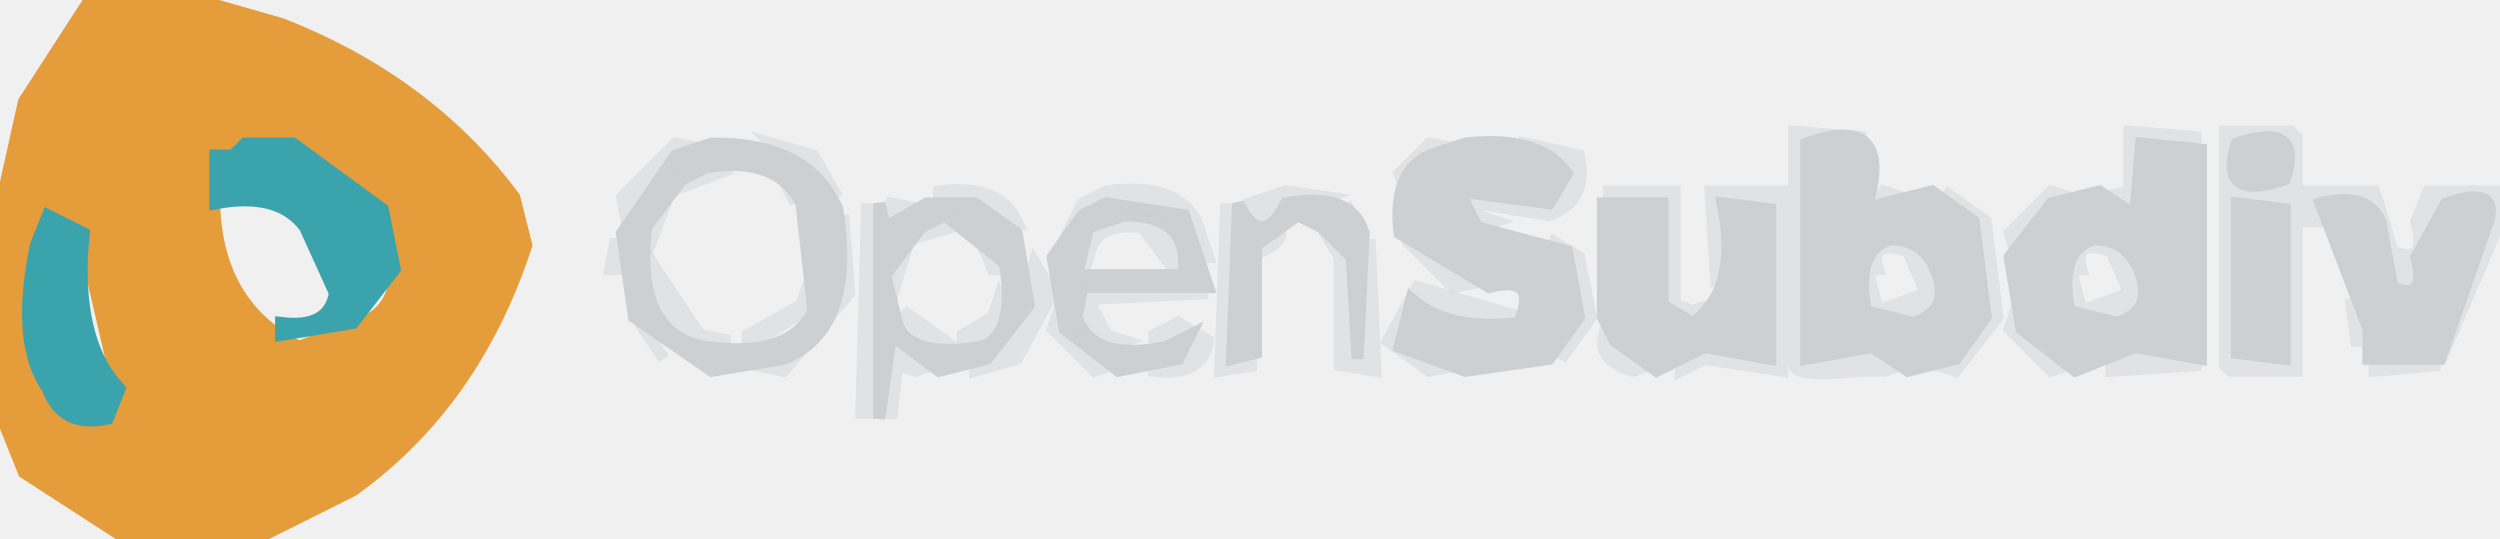
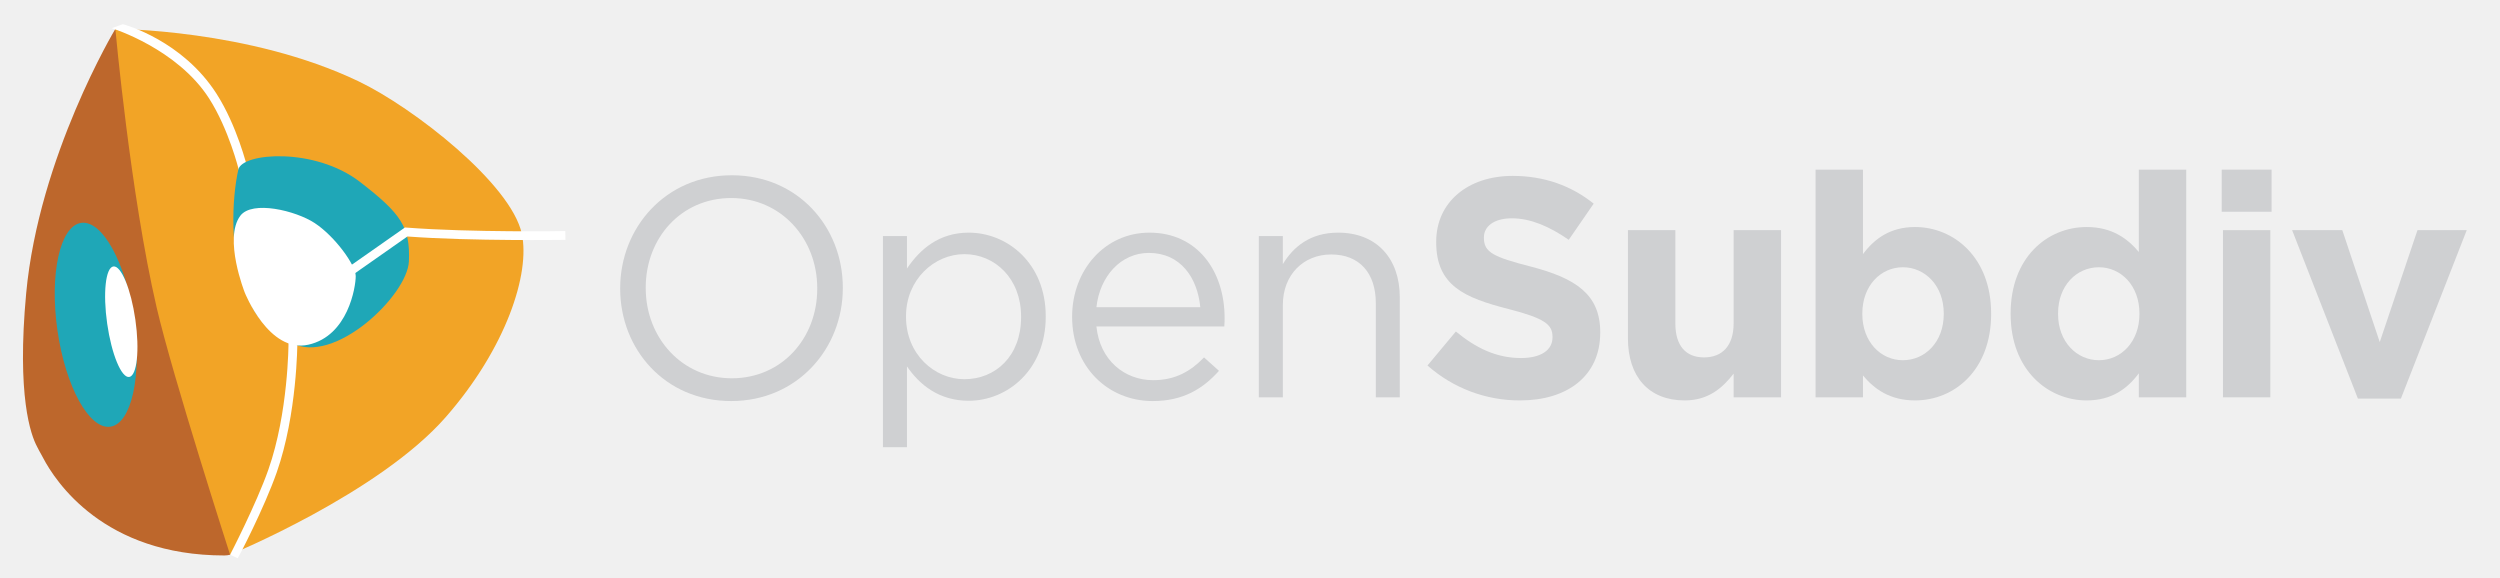
- <svg xmlns="http://www.w3.org/2000/svg" width="209" height="45" version="1.1">
-   <path fill="rgb(0,0,0)" stroke="rgb(0,0,0)" stroke-width="1" opacity="0" d="M 0 0 L 7 0.5 Q 1.1 6.1 0.5 17 L 0 0 Z " />
-   <path fill="rgb(0,0,0)" stroke="rgb(0,0,0)" stroke-width="1" opacity="0" d="M 17.5 0 L 208.5 0 L 209 0.5 L 209 16 L 203.5 16 L 203 17.5 L 202 21 Q 199 22.3 200 18.5 L 199 16 L 193 16 L 193 18.5 L 198 31 L 203.5 31 L 204 29.5 L 208.5 19 L 209 45 L 22 44.5 Q 32.5 41 38 32.5 Q 42.9 27.4 44 18.5 L 34.5 8 L 23.5 2 L 17.5 1 L 17.5 0 Z M 150 11 L 150 31 L 157 30 Q 158 33 164 31 L 167 27 L 166 19 Q 165 14 158 16 L 156 17 L 156 11 L 150 11 Z M 178 11 L 178 16 L 172 16 Q 166 18 168 28 L 172 31 L 184 31 L 184 12 L 184 11 L 178 11 Z M 186 11 L 186 31 L 187 31 L 192 31 L 192 12 L 192 11 L 186 11 Z M 57 12 L 52 17 L 51 21 L 53 28 Q 56 33 66 31 L 71 25 L 71 19 L 68 13 Q 65 11 57 12 Z M 120 12 Q 116 13 117 21 Q 120 25 127 25 L 127 26 Q 121 27 119 24 L 116 29 L 120 31 Q 127 33 131 30 L 133 27 L 132 22 L 124 18 L 124 17 L 130 18 Q 133 17 132 13 Q 128 11 120 12 Z M 79 16 L 77 17 L 75 17 L 72 18 L 72 35 Q 77 37 75 31 L 77 31 Q 83 32 85 30 L 88 25 L 88 28 Q 90 33 99 31 Q 103 29 100 27 L 96 29 L 91 27 L 92 25 L 101 25 L 100 19 L 97 16 L 91 17 L 88 23 L 85 19 Q 84 15 79 16 Z M 108 16 L 102 17 L 102 31 L 105 31 L 105 22 L 108 19 Q 111 18 112 22 L 112 31 L 115 31 L 115 21 L 114 19 Q 113 15 108 16 Z M 134 16 L 134 29 L 137 31 Q 141 32 143 30 L 149 31 L 149 16 L 143 16 L 143 25 L 142 26 L 140 26 L 140 16 L 134 16 Z " />
-   <path fill="rgb(0,0,0)" stroke="rgb(0,0,0)" stroke-width="1" opacity="0" d="M 60.5 14 Q 65.3 14.3 67 17.5 L 68 23.5 L 65.5 27 L 61.5 29 L 55 24.5 L 54 20.5 L 56 16 L 60.5 14 Z " />
-   <path fill="rgb(0,0,0)" stroke="rgb(0,0,0)" stroke-width="1" opacity="0" d="M 19.5 17 L 22.5 17 L 27 20.5 L 28 24.5 Q 27.3 27.8 22.5 27 L 20 24.5 L 18 18.5 L 19.5 17 Z " />
-   <path fill="rgb(0,0,0)" stroke="rgb(0,0,0)" stroke-width="1" opacity="0" d="M 78.5 19 Q 82.5 18.5 83 21.5 L 84 24.5 L 81.5 28 L 79.5 29 L 75 25.5 L 76 20 L 78.5 19 Z " />
-   <path fill="rgb(0,0,0)" stroke="rgb(0,0,0)" stroke-width="1" opacity="0" d="M 93.5 19 Q 97.5 18.5 98 21.5 L 97.5 23 L 91 23 L 93.5 19 Z " />
-   <path fill="rgb(0,0,0)" stroke="rgb(0,0,0)" stroke-width="1" opacity="0" d="M 157 21 L 161 22.5 L 159.5 26 Q 156.2 27.1 157 24.5 L 157 22.5 L 157 21 Z " />
-   <path fill="rgb(0,0,0)" stroke="rgb(0,0,0)" stroke-width="1" opacity="0" d="M 174 21 L 178 22.5 L 176.5 26 Q 173.2 27.1 174 24.5 L 174 22.5 L 174 21 Z " />
-   <path fill="rgb(0,0,0)" stroke="rgb(0,0,0)" stroke-width="1" opacity="0" d="M 7.5 23 L 8 25.5 L 7 25.5 L 7.5 23 Z " />
-   <path fill="rgb(0,0,0)" stroke="rgb(0,0,0)" stroke-width="1" opacity="0" d="M 0.5 35 L 4.5 42 L 10 44.5 L 0 45 L 0.5 35 Z " />
-   <path fill="rgb(227,147,39)" stroke="rgb(227,147,39)" stroke-width="1" opacity="0.906" d="M 7.5 0 L 16.5 0 L 23.5 2 Q 35.8 6.8 43 16.5 L 44 20.5 Q 39.7 33.7 29.5 41 L 21.5 45 L 10.5 45 L 2 39.5 L 0 34.5 L 0 17.5 L 2 8.5 L 7.5 0 Z M 20 12 L 18 14 Q 17 25 25 29 L 30 27 Q 34 26 33 19 L 25 12 L 20 12 Z M 4 18 L 3 21 Q 1 29 4 33 Q 5 36 9 35 L 10 33 L 7 20 L 4 18 Z " />
-   <path fill="rgb(201,207,209)" stroke="rgb(201,207,209)" stroke-width="1" opacity="0.412" d="M 150 11 L 156 11.5 L 151 12 L 151 29.5 Q 151 30.5 155.5 30 L 157.5 30 L 159 30.5 L 157.5 31 L 155.5 31 Q 150.1 31.6 150 30.5 L 150 11 Z " />
-   <path fill="rgb(201,207,209)" stroke="rgb(201,207,209)" stroke-width="1" opacity="0.412" d="M 178 11 L 184 11.5 L 179 12 L 178.5 18 L 176 16.5 L 178 16 L 178 11 Z " />
-   <path fill="rgb(201,207,209)" stroke="rgb(201,207,209)" stroke-width="1" opacity="0.412" d="M 186 11 L 191.5 11 L 192 11.5 L 192 31 L 186.5 31 L 186 30.5 L 186 11 Z M 187 12 Q 185 17 191 15 Q 193 10 187 12 Z M 187 17 L 187 30 L 191 30 L 191 18 L 187 17 Z " />
-   <path fill="rgb(201,207,209)" stroke="rgb(201,207,209)" stroke-width="1" opacity="0.412" d="M 56.5 12 L 59 12.5 L 53 16.5 L 52.5 19 L 52 16.5 L 56.5 12 Z " />
-   <path fill="rgb(201,207,209)" stroke="rgb(201,207,209)" stroke-width="1" opacity="0.412" d="M 64.5 12 L 68 13 L 70 16.5 L 65.5 13 L 64.5 12 Z " />
-   <path fill="rgb(201,207,209)" stroke="rgb(201,207,209)" stroke-width="1" opacity="0.412" d="M 119.5 12 L 122 12.5 L 118 14.5 L 117.5 16 L 117 14.5 L 119.5 12 Z " />
-   <path fill="rgb(201,207,209)" stroke="rgb(201,207,209)" stroke-width="1" opacity="0.412" d="M 127.5 12 L 132 13 Q 132.8 16.8 129.5 18 L 123.5 17 L 123.5 18 L 125 18.5 L 123.5 19 L 122 16 L 129.5 17 L 131 14.5 L 127.5 13 L 127.5 12 Z " />
-   <path fill="rgb(201,207,209)" stroke="rgb(201,207,209)" stroke-width="1" opacity="0.412" d="M 58.5 14 L 60 14.5 L 56 16 L 54.5 20 L 54 18.5 L 56.5 15 L 58.5 14 Z " />
-   <path fill="rgb(201,207,209)" stroke="rgb(201,207,209)" stroke-width="1" opacity="0.412" d="M 65.5 15 L 66.5 17 L 65.5 15 Z " />
-   <path fill="rgb(201,207,209)" stroke="rgb(201,207,209)" stroke-width="1" opacity="0.412" d="M 78.5 16 Q 83.6 15.4 85 18.5 L 83.5 18 L 78.5 17 L 78.5 16 Z " />
-   <path fill="rgb(201,207,209)" stroke="rgb(201,207,209)" stroke-width="1" opacity="0.412" d="M 92.5 16 Q 98.3 15.2 100 18.5 L 101 21.5 L 100 21.5 L 99 18 L 92.5 17 L 89.5 19 L 90.5 17 L 92.5 16 Z " />
-   <path fill="rgb(201,207,209)" stroke="rgb(201,207,209)" stroke-width="1" opacity="0.412" d="M 107.5 16 L 111 16.5 L 106 18.5 Q 108.3 19.7 105.5 21 L 104.5 17 L 107.5 16 Z " />
-   <path fill="rgb(201,207,209)" stroke="rgb(201,207,209)" stroke-width="1" opacity="0.412" d="M 134.5 16 L 140 16 L 140 25.5 L 141.5 26 L 143 25.5 L 140.5 27 L 139 25.5 L 139 17 L 134.5 17 L 134.5 16 Z " />
-   <path fill="rgb(201,207,209)" stroke="rgb(201,207,209)" stroke-width="1" opacity="0.412" d="M 143 16 L 149 16 L 149 31 L 142.5 30 L 140.5 31 L 140.5 30 L 143.5 29 L 148 30 L 148 17.5 L 144 17 L 143.5 24 L 143 16 Z " />
-   <path fill="rgb(201,207,209)" stroke="rgb(201,207,209)" stroke-width="1" opacity="0.412" d="M 157.5 16 L 159 16.5 L 156.5 18 L 157.5 16 Z " />
-   <path fill="rgb(201,207,209)" stroke="rgb(201,207,209)" stroke-width="1" opacity="0.412" d="M 162.5 16 L 166 18.5 L 167 26.5 L 163.5 31 L 162 30.5 L 165 28.5 L 166 20.5 L 163.5 17 L 162.5 16 Z " />
-   <path fill="rgb(201,207,209)" stroke="rgb(201,207,209)" stroke-width="1" opacity="0.412" d="M 171.5 16 L 173 16.5 L 169 19.5 L 168.5 21 L 168 19.5 L 171.5 16 Z " />
-   <path fill="rgb(201,207,209)" stroke="rgb(201,207,209)" stroke-width="1" opacity="0.412" d="M 193 16 L 198.5 16 L 199 17.5 L 200 21 Q 203 22.3 202 18.5 L 203 16 L 209 16 L 209 18.5 L 204.5 29 L 204 27.5 L 208 17 Q 204.2 16 203 18.5 L 202 24 Q 199 25.3 200 21.5 L 197.5 17 Q 193.1 15.5 194 18.5 L 193 18.5 L 193 16 Z " />
-   <path fill="rgb(201,207,209)" stroke="rgb(201,207,209)" stroke-width="1" opacity="0.412" d="M 72.5 17 L 73 34.5 L 72 34.5 L 72.5 17 Z " />
-   <path fill="rgb(201,207,209)" stroke="rgb(201,207,209)" stroke-width="1" opacity="0.412" d="M 74.5 17 L 77 17.5 L 76.5 19 L 79.5 18 L 79.5 19 L 76 20 L 74.5 25 L 74 22.5 L 76 19.5 L 74 19 L 74.5 17 Z " />
-   <path fill="rgb(201,207,209)" stroke="rgb(201,207,209)" stroke-width="1" opacity="0.412" d="M 102.5 17 L 103 30 L 105 30.5 L 102 31 L 102.5 17 Z " />
-   <path fill="rgb(201,207,209)" stroke="rgb(201,207,209)" stroke-width="1" opacity="0.412" d="M 112.5 17 L 113.5 19 L 112.5 17 Z " />
-   <path fill="rgb(201,207,209)" stroke="rgb(201,207,209)" stroke-width="1" opacity="0.412" d="M 70.5 18 L 71 24.5 L 65.5 31 L 63 30.5 L 69 26.5 L 70.5 18 Z " />
-   <path fill="rgb(201,207,209)" stroke="rgb(201,207,209)" stroke-width="1" opacity="0.412" d="M 93.5 18 Q 98.5 17.5 99 21.5 L 98.5 23 L 95.5 19 Q 91.5 18.5 91 21.5 L 90.5 23 L 90 21.5 L 91 19 L 93.5 18 Z " />
-   <path fill="rgb(201,207,209)" stroke="rgb(201,207,209)" stroke-width="1" opacity="0.412" d="M 81.5 19 L 84 22.5 L 83 22.5 L 81.5 19 Z " />
-   <path fill="rgb(201,207,209)" stroke="rgb(201,207,209)" stroke-width="1" opacity="0.412" d="M 110.5 19 L 113 21.5 L 113.5 30 L 114.5 20 L 115 31 L 112 30.5 L 112 21.5 L 110.5 19 Z " />
-   <path fill="rgb(201,207,209)" stroke="rgb(201,207,209)" stroke-width="1" opacity="0.412" d="M 51.5 20 L 52 22.5 L 51 22.5 L 51.5 20 Z " />
-   <path fill="rgb(201,207,209)" stroke="rgb(201,207,209)" stroke-width="1" opacity="0.412" d="M 117.5 20 L 124 23.5 L 121.5 24 L 117.5 20 Z " />
-   <path fill="rgb(201,207,209)" stroke="rgb(201,207,209)" stroke-width="1" opacity="0.412" d="M 129.5 20 L 132 21.5 L 133 26.5 L 130.5 30 L 131 28.5 L 132 23.5 L 131 21 L 129.5 20 Z " />
-   <path fill="rgb(201,207,209)" stroke="rgb(201,207,209)" stroke-width="1" opacity="0.412" d="M 157.5 20 Q 161.5 19.5 162 22.5 Q 162.5 26.5 159.5 27 L 156 25.5 L 156.5 24 L 157 26 L 161 24.5 L 159.5 21 Q 156.2 19.9 157 22.5 L 156 22.5 L 157.5 20 Z " />
-   <path fill="rgb(201,207,209)" stroke="rgb(201,207,209)" stroke-width="1" opacity="0.412" d="M 174.5 20 Q 178.5 19.5 179 22.5 Q 179.5 26.5 176.5 27 L 173 25.5 L 173.5 24 L 174 26 L 178 24.5 L 176.5 21 Q 173.2 19.9 174 22.5 L 173 22.5 L 174.5 20 Z " />
-   <path fill="rgb(201,207,209)" stroke="rgb(201,207,209)" stroke-width="1" opacity="0.412" d="M 54.5 22 L 58.5 28 L 61 28.5 L 58.5 29 L 54 24.5 L 54.5 22 Z " />
-   <path fill="rgb(201,207,209)" stroke="rgb(201,207,209)" stroke-width="1" opacity="0.412" d="M 86.5 22 L 88 24.5 L 85 30 L 81.5 31 L 81.5 30 L 85 27.5 L 86.5 22 Z " />
-   <path fill="rgb(201,207,209)" stroke="rgb(201,207,209)" stroke-width="1" opacity="0.412" d="M 67.5 24 L 68 25.5 L 62.5 29 L 62.5 28 L 67 25.5 L 67.5 24 Z " />
-   <path fill="rgb(201,207,209)" stroke="rgb(201,207,209)" stroke-width="1" opacity="0.412" d="M 90 24 L 101 24.5 L 91 25 L 92.5 28 L 94 28.5 L 92.5 29 Q 89.3 27.8 90 24 Z " />
-   <path fill="rgb(201,207,209)" stroke="rgb(201,207,209)" stroke-width="1" opacity="0.412" d="M 118.5 24 L 127 26.5 L 122.5 27 L 118 25 L 117 29 L 122 30.5 L 119.5 31 L 116 28.5 L 118.5 24 Z " />
-   <path fill="rgb(201,207,209)" stroke="rgb(201,207,209)" stroke-width="1" opacity="0.412" d="M 83.5 25 L 84 26.5 L 80.5 29 L 80.5 28 L 83 26.5 L 83.5 25 Z " />
-   <path fill="rgb(201,207,209)" stroke="rgb(201,207,209)" stroke-width="1" opacity="0.412" d="M 196.5 25 L 198 28.5 L 197 28.5 L 196.5 25 Z " />
-   <path fill="rgb(201,207,209)" stroke="rgb(201,207,209)" stroke-width="1" opacity="0.412" d="M 75.5 26 L 79 28.5 L 77.5 29 L 75.5 26 Z " />
-   <path fill="rgb(201,207,209)" stroke="rgb(201,207,209)" stroke-width="1" opacity="0.412" d="M 88.5 26 L 91.5 30 L 93 30.5 L 91.5 31 L 88 27.5 L 88.5 26 Z " />
-   <path fill="rgb(201,207,209)" stroke="rgb(201,207,209)" stroke-width="1" opacity="0.412" d="M 168.5 26 L 171.5 30 L 173 30.5 L 171.5 31 L 168 27.5 L 168.5 26 Z " />
-   <path fill="rgb(201,207,209)" stroke="rgb(201,207,209)" stroke-width="1" opacity="0.412" d="M 53.5 27 L 55.5 30 L 53.5 27 Z " />
-   <path fill="rgb(201,207,209)" stroke="rgb(201,207,209)" stroke-width="1" opacity="0.412" d="M 98.5 27 L 101 28.5 Q 100.5 31.5 96.5 31 L 96.5 30 L 100 28.5 L 98.5 28 L 96.5 29 L 96.5 28 L 98.5 27 Z " />
-   <path fill="rgb(201,207,209)" stroke="rgb(201,207,209)" stroke-width="1" opacity="0.412" d="M 134.5 27 L 136.5 30 L 138 30.5 L 136.5 31 Q 132.9 29.9 134.5 27 Z " />
-   <path fill="rgb(201,207,209)" stroke="rgb(201,207,209)" stroke-width="1" opacity="0.412" d="M 74.5 28 L 78 30.5 L 76.5 31 L 75 30.5 L 74.5 35 L 74.5 28 Z " />
-   <path fill="rgb(201,207,209)" stroke="rgb(201,207,209)" stroke-width="1" opacity="0.412" d="M 178.5 29 L 184 30.5 L 176.5 31 L 176.5 30 L 178.5 29 Z " />
-   <path fill="rgb(201,207,209)" stroke="rgb(201,207,209)" stroke-width="1" opacity="0.412" d="M 198.5 30 L 204 30.5 L 198.5 31 L 198.5 30 Z " />
-   <path fill="rgb(204,207,209)" stroke="rgb(204,207,209)" stroke-width="1" opacity="0.984" d="M 59.5 12 Q 67.6 11.9 70 17.5 Q 71.6 27.6 65.5 30 L 59.5 31 L 53 26.5 L 52 19.5 L 56.5 13 L 59.5 12 Z M 59 14 L 57 15 L 54 19 Q 53 28 59 29 Q 66 30 68 26 L 67 17 Q 65 13 59 14 Z " />
-   <path fill="rgb(204,207,209)" stroke="rgb(204,207,209)" stroke-width="1" opacity="0.984" d="M 122.5 12 Q 128.7 11.3 131 14.5 L 129.5 17 L 122 16 L 123.5 19 L 131 21 L 132 26.5 L 129.5 30 L 122.5 31 L 117 29 L 118 25 Q 121 27.7 127 27 Q 128.7 22.9 124.5 24 L 117 19.5 Q 116.4 14.4 119.5 13 L 122.5 12 Z " />
-   <path fill="rgb(204,207,209)" stroke="rgb(204,207,209)" stroke-width="1" opacity="0.984" d="M 151 12 Q 158.5 9.3 156 17.5 L 157.5 17 L 161.5 16 L 165 18.5 L 166 26.5 L 163.5 30 L 159.5 31 L 156.5 29 L 151 30 L 151 12 Z M 158 20 Q 155 21 156 26 L 160 27 Q 163 26 162 23 Q 161 20 158 20 Z " />
-   <path fill="rgb(204,207,209)" stroke="rgb(204,207,209)" stroke-width="1" opacity="0.984" d="M 179 12 L 184 12.5 L 184 30 L 178.5 29 L 173.5 31 L 169 27.5 L 168 21.5 L 171.5 17 L 175.5 16 L 178.5 18 L 179 12 Z M 175 20 Q 172 21 173 26 L 177 27 Q 180 26 179 23 Q 178 20 175 20 Z " />
-   <path fill="rgb(204,207,209)" stroke="rgb(204,207,209)" stroke-width="1" opacity="0.984" d="M 187 12 Q 192.6 10.1 191 15 Q 185.4 16.9 187 12 Z " />
-   <path fill="rgb(204,207,209)" stroke="rgb(204,207,209)" stroke-width="1" opacity="0.984" d="M 73.5 17 L 74 19 L 77.5 17 L 81.5 17 L 85 19.5 L 86 25.5 L 82.5 30 L 78.5 31 L 74.5 28 L 73.5 35 L 73.5 17 Z M 79 18 L 77 19 L 74 23 L 75 27 Q 76 30 82 29 Q 85 28 84 22 L 79 18 Z " />
-   <path fill="rgb(204,207,209)" stroke="rgb(204,207,209)" stroke-width="1" opacity="0.984" d="M 92.5 17 L 99 18 L 101 24 L 90.5 24 L 90 26.5 Q 91.3 30.3 97.5 29 L 99.5 28 L 98.5 30 L 93.5 31 L 89 27.5 L 88 21.5 L 90.5 18 L 92.5 17 Z M 94 18 L 91 19 L 90 23 L 99 23 L 99 22 Q 99 18 94 18 Z " />
-   <path fill="rgb(204,207,209)" stroke="rgb(204,207,209)" stroke-width="1" opacity="0.984" d="M 103.5 17 Q 105.5 21 107.5 17 Q 113 16 114 19.5 L 113.5 30 L 113 21.5 L 110.5 19 L 108.5 18 L 105 20.5 L 105 29.5 L 103 30 L 103.5 17 Z " />
-   <path fill="rgb(204,207,209)" stroke="rgb(204,207,209)" stroke-width="1" opacity="0.984" d="M 134 17 L 139 17 L 139 25.5 L 141.5 27 Q 145.5 24.2 144 17 L 148 17.5 L 148 30 L 142.5 29 L 138.5 31 L 135 28.5 L 134 26.5 L 134 17 Z " />
-   <path fill="rgb(204,207,209)" stroke="rgb(204,207,209)" stroke-width="1" opacity="0.984" d="M 187 17 L 191 17.5 L 191 30 L 187 29.5 L 187 17 Z " />
-   <path fill="rgb(204,207,209)" stroke="rgb(204,207,209)" stroke-width="1" opacity="0.984" d="M 194 17 Q 197.8 16 199 18.5 L 200 24 Q 203 25.3 202 21.5 L 204.5 17 Q 208.9 15.5 208 18.5 L 204 30 L 198 30 L 198 27.5 L 194 17 Z " />
-   <path fill="rgb(58,163,172)" stroke="rgb(58,163,172)" stroke-width="1" opacity="0.996" d="M 20.5 12 L 24.5 12 L 32 17.5 L 33 22.5 L 29.5 27 L 23.5 28 L 23.5 27 Q 27.5 27.5 28 24.5 L 25.5 19 Q 23.3 16 18 17 L 18 13 L 19.5 13 L 20.5 12 Z " />
-   <path fill="rgb(58,163,172)" stroke="rgb(58,163,172)" stroke-width="1" opacity="0.996" d="M 4 18 L 7 19.5 Q 6.1 28.4 10 32.5 L 9 35 Q 5.2 35.8 4 32.5 Q 1.3 28.7 3 20.5 L 4 18 Z " />
+ <svg xmlns="http://www.w3.org/2000/svg" id="Layer_1" data-name="Layer 1" viewBox="0 0 1574.773 363.906">
+   <defs>
+     <style>.cls-1{fill:#bd672c;}.cls-2{fill:#1fa7b7;}.cls-3{fill:#fff;}.cls-4{fill:#f2a426;}.cls-5{fill:#cfd0d2;}</style>
+   </defs>
+   <path class="cls-1" d="M72.663,18.22S24.486,98.41,16.492,184.722c-6.007,64.853,2.92,89.292,6.843,96.597,1.015,1.89,1.021,1.992,1.358,2.633.611,1.159.99,1.661,2.452,4.456,7.748,14.815,38.188,61.487,114.184,61.487,5.128,0,8.011-2.557,11.607-4.57C212.68,311.869,72.663,18.22,72.663,18.22Z" />
+   <ellipse class="cls-2" cx="60.318" cy="204.583" rx="24.389" ry="64.846" transform="translate(-28.38365 10.61267) rotate(-8.14706)" />
+   <ellipse class="cls-3" cx="76.395" cy="202.648" rx="8.968" ry="35.165" transform="translate(-27.94708 12.87144) rotate(-8.14706)" />
+   <path class="cls-4" d="M72.663,18.22s9.463,104.097,25.979,175.333c10.167,43.852,46.287,155.861,46.287,155.861s93.717-38.521,135.872-86.698c38.07-43.509,53.272-90.465,47.895-115.45-6.77-31.459-68.183-79.483-102.898-96.072C156.792,18.22,72.663,18.22,72.663,18.22Z" />
+   <path class="cls-3" d="M150.471,107.166c-.072-.253-6.376-25.812-18.731-45.104C111.617,30.632,70.81,17.866,70.412,17.776l6.921-2.537c1.734.379,37.735,10.48,59.067,43.824,12.879,20.104,19.201,45.718,19.454,46.801Z" />
+   <path class="cls-3" d="M149.768,351.627l-4.839-2.213c.163-.253,16.507-31.94,24.13-53.616,12.59-35.837,12.68-79.369,12.68-79.803h5.563c0,.434-.108,44.905-13.005,81.609C166.385,320.111,150.472,350.688,149.768,351.627Z" />
+   <path class="cls-2" d="M150.147,106.775c2.422-10.609,48.121-14.139,76.511,7.743,26.179,20.177,31.775,28.56,30.915,50.067s-47.311,65.95-73.981,51.325-25.702-26.767-29.82-36.188C144.953,159.547,145.845,125.616,150.147,106.775Z" />
+   <path class="cls-3" d="M198.211,140.496c-11.849-7.791-39.386-14.486-46.831-4.585-10.728,14.268,2.798,48.39,2.798,48.39s15.156,38.41,40.103,32.817c24.95-5.591,29.794-36.246,29.794-43.204C224.076,166.954,210.931,148.86,198.211,140.496Z" />
+   <path class="cls-3" d="M220.339,174.414l-3.179-4.552,37.932-26.571.993.072c40.678,3.143,99.437,2.24,99.997,2.168l.108,5.563c-.65-.036-58.705.921-99.546-2.131Z" />
+   <path class="cls-5" d="M390.656,181.911v-.397c0-37.914,28.467-71.114,70.32-71.114,41.834,0,69.922,32.803,69.922,70.717v.397c0,37.914-28.485,71.114-70.32,71.114S390.656,219.825,390.656,181.911Zm124.13,0v-.397c0-31.231-22.778-56.772-54.207-56.772s-53.828,25.144-53.828,56.375v.397c0,31.231,22.796,56.772,54.225,56.772S514.786,213.142,514.786,181.911Z" />
+   <path class="cls-5" d="M556.168,148.711h15.137V169.14c8.237-12.193,20.231-22.597,38.89-22.597,24.349,0,48.517,19.255,48.517,52.636v.397c0,33.218-23.97,52.871-48.517,52.871-18.858,0-31.032-10.224-38.89-21.64V281.709H556.168Zm87.028,51.064v-.397c0-23.952-16.51-39.287-35.747-39.287-18.858,0-36.74,15.914-36.74,39.089v.397c0,23.572,17.882,39.287,36.74,39.287C627.084,238.864,643.196,224.341,643.196,199.775Z" />
+   <path class="cls-5" d="M726.413,239.478c13.945,0,23.771-5.708,32.008-14.342l9.429,8.454c-10.206,11.38-22.579,19.038-41.834,19.038-27.889,0-50.685-21.423-50.685-53.051,0-29.461,20.628-53.033,48.716-53.033,30.057,0,47.343,23.97,47.343,53.828,0,1.373,0,2.944-.199,5.292H690.648C692.816,227.086,708.53,239.478,726.413,239.478Zm29.66-45.989c-1.77-18.46-12.373-34.175-32.405-34.175-17.485,0-30.852,14.541-33.019,34.175Z" />
+   <path class="cls-5" d="M792.939,148.711h15.137v17.666c6.665-11,17.304-19.833,34.79-19.833,24.53,0,38.872,16.51,38.872,40.66v63.076H866.637V190.942c0-18.858-10.224-30.653-28.106-30.653-17.485,0-30.454,12.771-30.454,31.827v58.163H792.939Z" />
+   <path class="cls-5" d="M899.186,230.229l17.882-21.423c12.355,10.224,25.324,16.726,41.039,16.726,12.391,0,19.833-4.913,19.833-12.969v-.397c0-7.659-4.696-11.597-27.673-17.503-27.709-7.063-45.591-14.721-45.591-42.033V152.233c0-24.945,20.05-41.437,48.12-41.437,20.05,0,37.138,6.286,51.082,17.485L988.165,151.059c-12.175-8.454-24.168-13.547-35.765-13.547s-17.666,5.292-17.666,11.976v.397c0,9.032,5.889,11.976,29.66,18.063,27.889,7.279,43.604,17.286,43.604,41.256v.397c0,27.311-20.809,42.629-50.468,42.629A87.381,87.381,0,0,1,899.186,230.229Z" />
+   <path class="cls-5" d="M1025.447,213.142V144.972h29.876v58.741c0,14.161,6.647,21.423,18.063,21.423,11.38,0,18.641-7.261,18.641-21.423V144.972h29.876V250.279h-29.876V235.359c-6.864,8.815-15.715,16.871-30.816,16.871C1038.597,252.23,1025.447,237.31,1025.447,213.142Z" />
+   <path class="cls-5" d="M1173.492,236.515v13.764h-29.84V106.858h29.84v53.232c7.261-9.808,17.304-17.088,32.803-17.088,24.566,0,47.939,19.255,47.939,54.424v.379c0,35.169-22.976,54.424-47.939,54.424C1190.399,252.23,1180.573,244.969,1173.492,236.515Zm50.902-38.709v-.379c0-17.485-11.813-29.082-25.758-29.082s-25.541,11.597-25.541,29.082v.379c0,17.503,11.597,29.1,25.541,29.1S1224.394,215.49,1224.394,197.806Z" />
+   <path class="cls-5" d="M1266.517,197.806v-.379c0-35.169,22.976-54.424,47.939-54.424,15.896,0,25.722,7.279,32.803,15.715V106.858h29.876V250.279h-29.876V235.143c-7.261,9.826-17.268,17.088-32.803,17.088C1289.891,252.23,1266.517,232.975,1266.517,197.806Zm81.139,0v-.379c0-17.485-11.597-29.082-25.541-29.082s-25.722,11.398-25.722,29.082v.379c0,17.503,11.777,29.1,25.722,29.1S1347.657,215.309,1347.657,197.806Z" />
+   <path class="cls-5" d="M1399.462,106.858h31.43V133.375h-31.43Zm.795,38.113h29.84V250.279h-29.84Z" />
+   <path class="cls-5" d="M1443.825,144.972h31.61l23.59,70.518,23.771-70.518h31.032L1512.356,251.074h-27.095Z" />
</svg>
